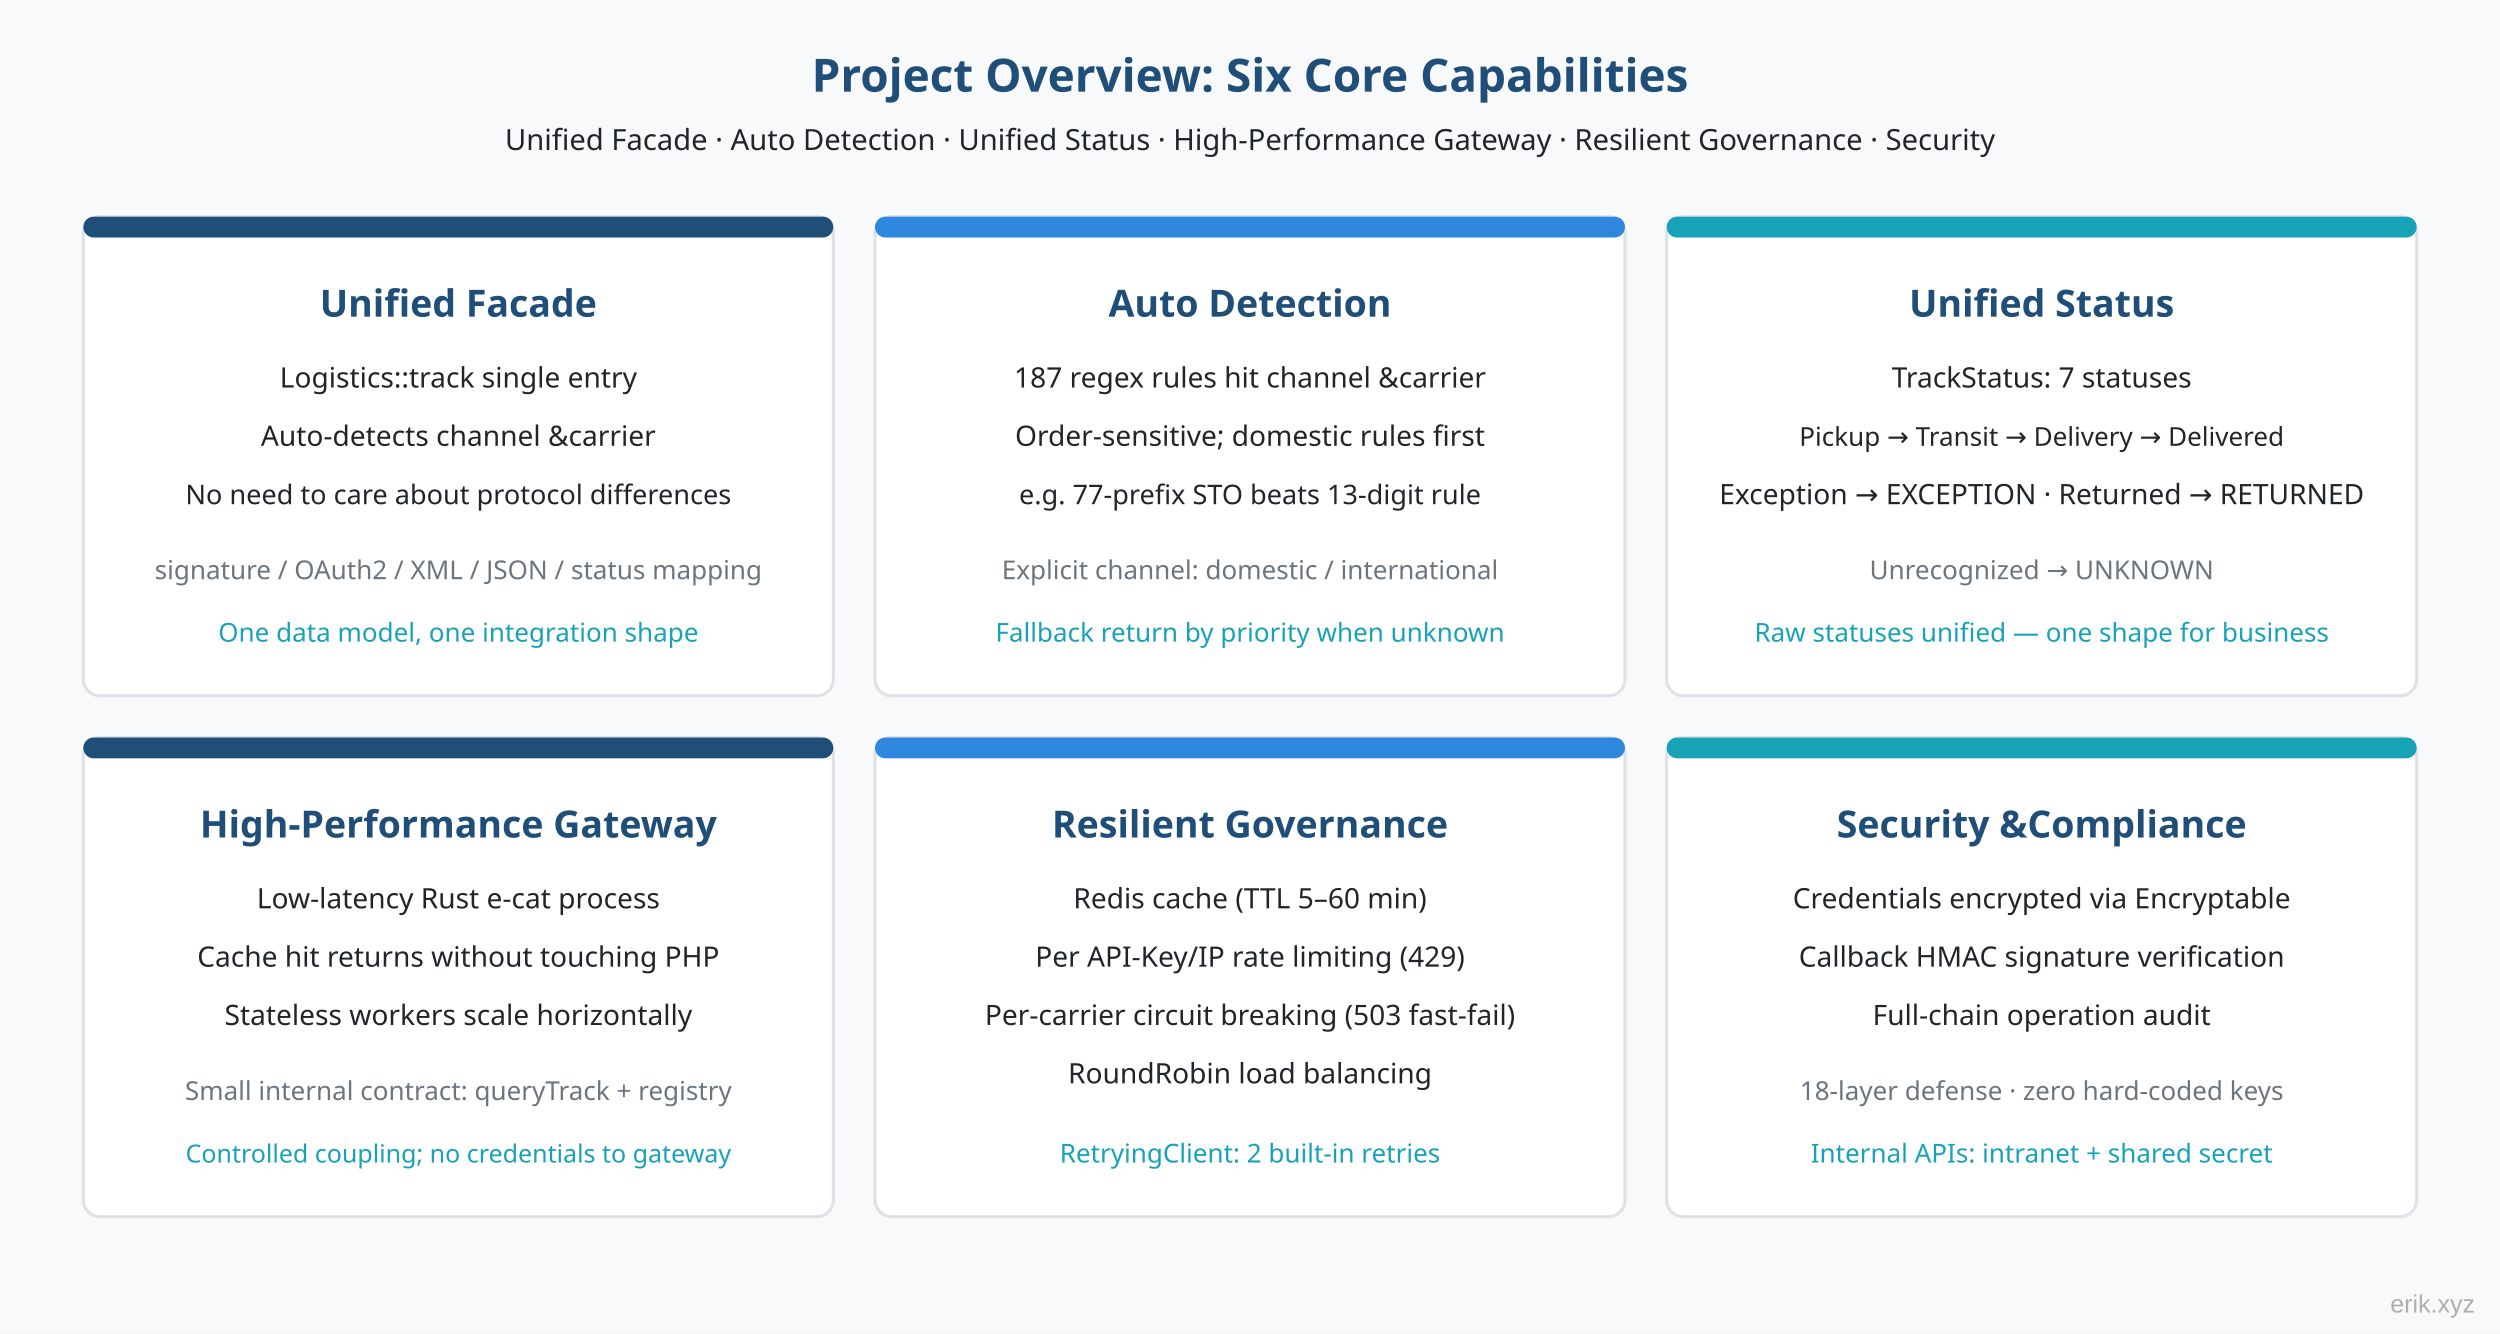
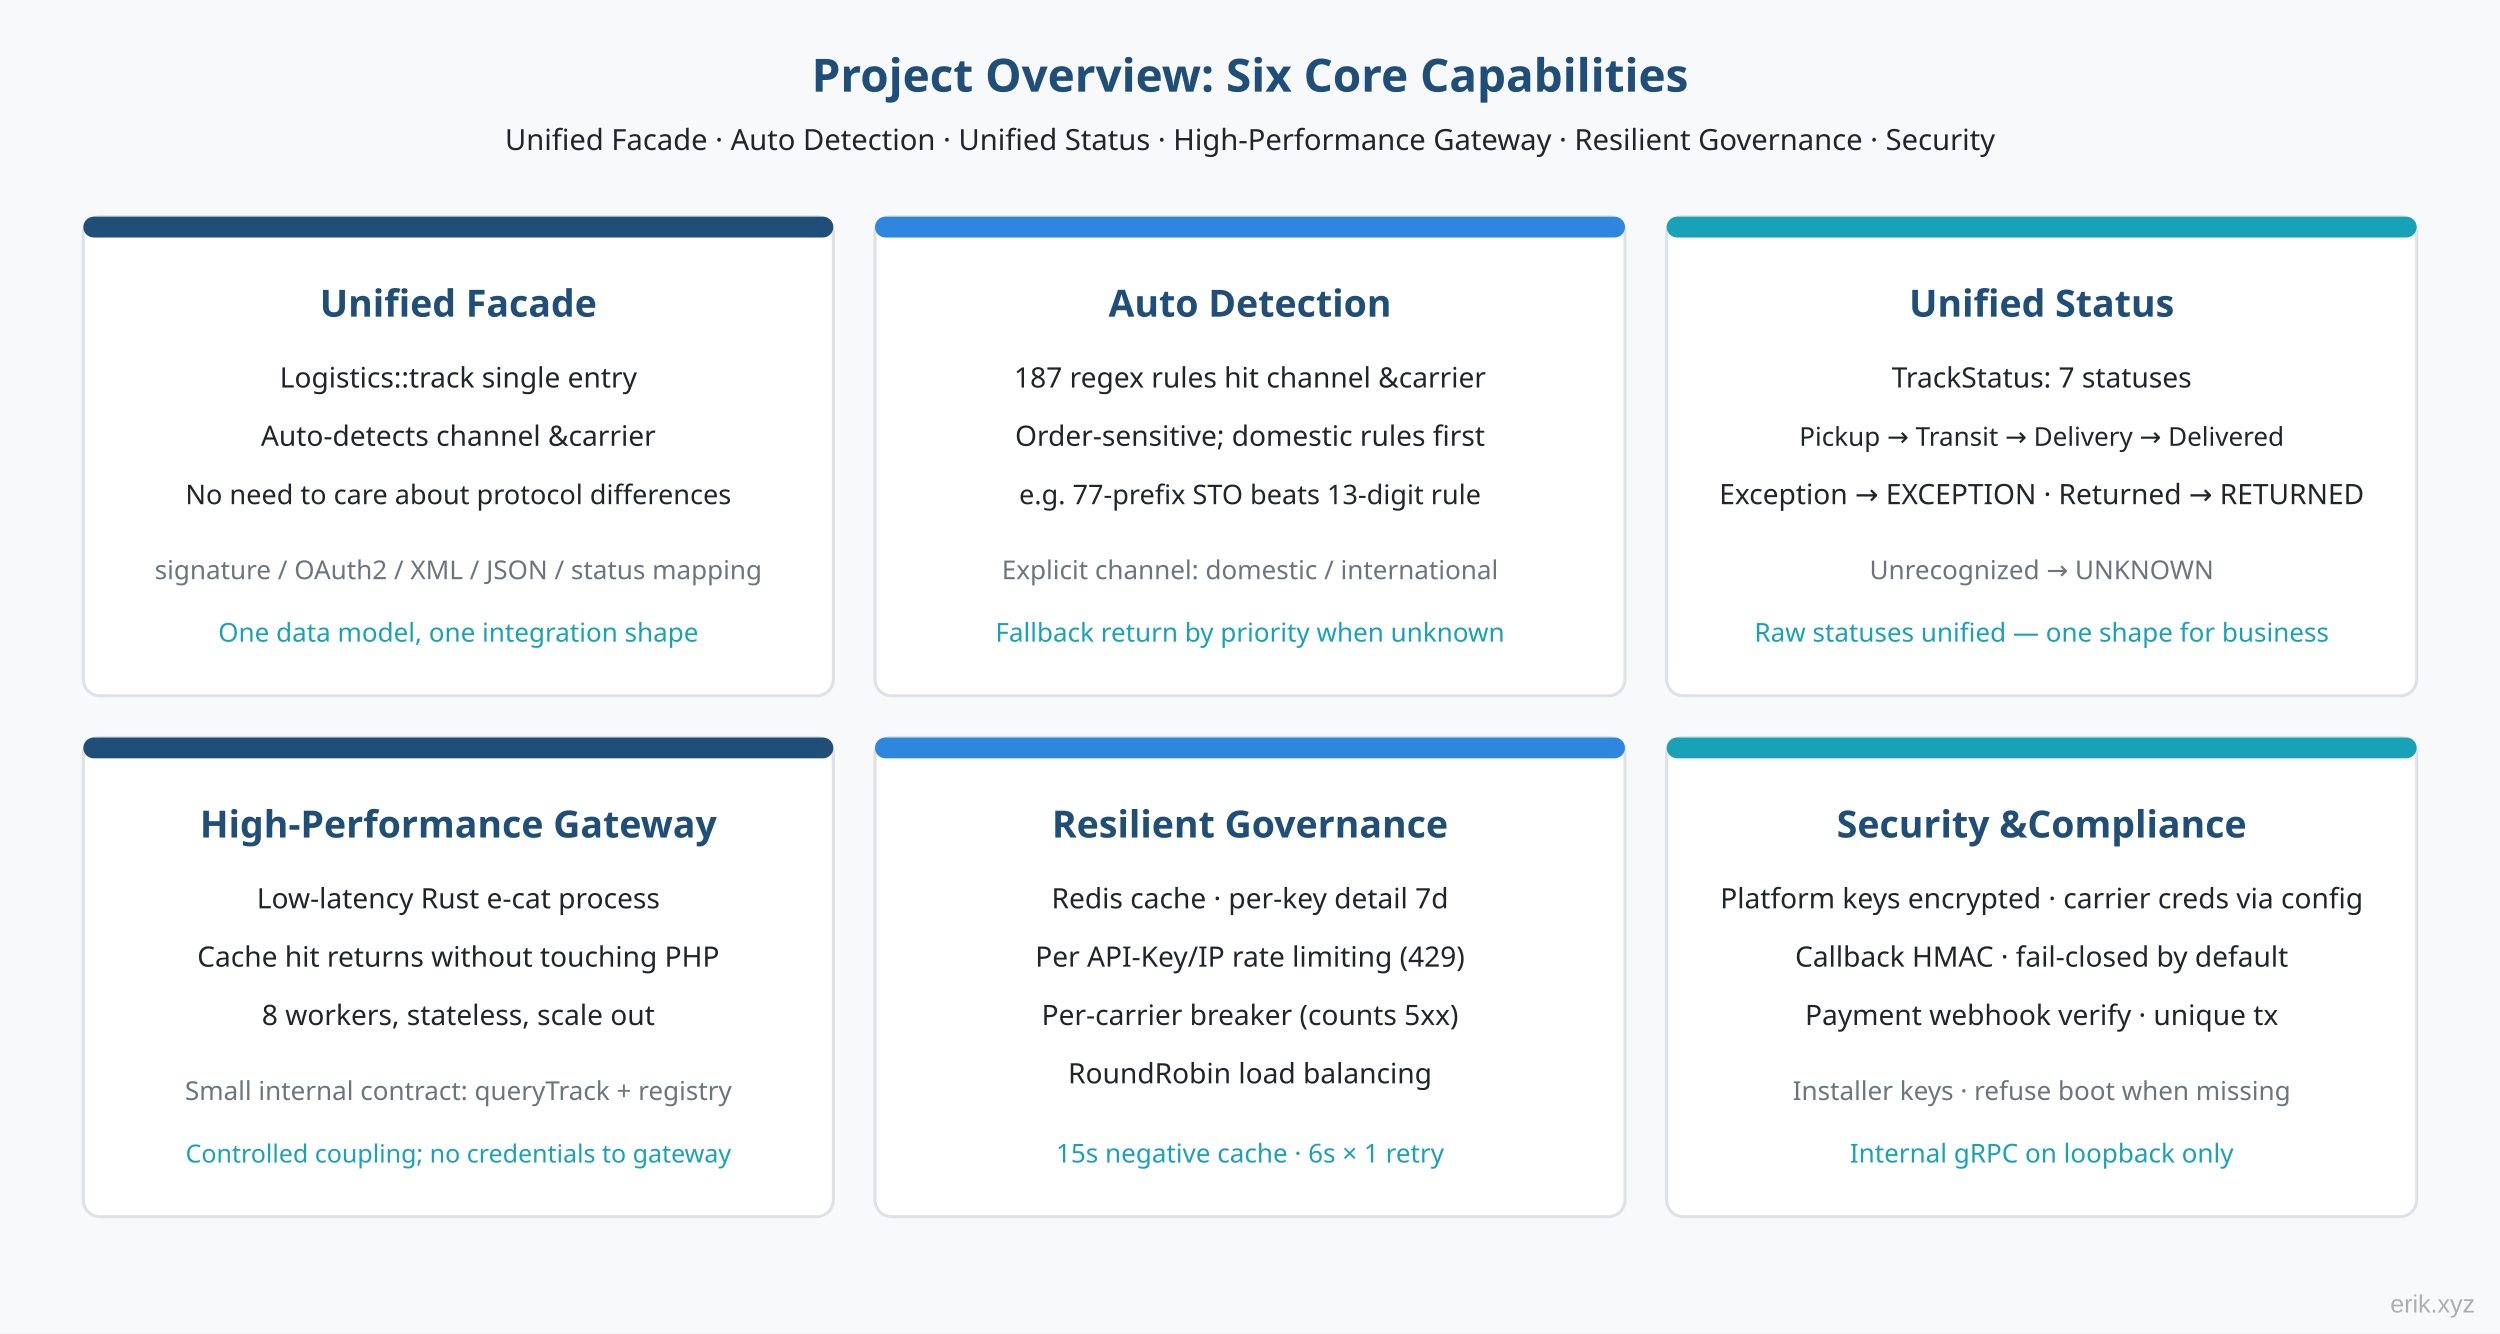
<svg xmlns="http://www.w3.org/2000/svg" viewBox="0 0 1200 640" font-family="'PingFang SC','Noto Sans SC','Microsoft YaHei',sans-serif">
  <defs>
    <marker id="arrow" viewBox="0 0 10 10" refX="9" refY="5" markerWidth="8" markerHeight="8" orient="auto-start-reverse">
      <path d="M0,0 L10,5 L0,10 z" fill="#1F4E79" />
    </marker>
  </defs>
  <rect x="0" y="0" width="1200" height="640" fill="#F8F9FA" />
  <text x="600" y="44" text-anchor="middle" font-size="22" font-weight="bold" fill="#1F4E79">Project Overview: Six Core Capabilities</text>
  <text x="600" y="72" text-anchor="middle" font-size="14" fill="#212529">Unified Facade · Auto Detection · Unified Status · High-Performance Gateway · Resilient Governance · Security</text>
  <g>
    <rect x="40" y="104" width="360" height="230" rx="8" fill="#FFFFFF" stroke="#DEE2E6" stroke-width="1.5" />
    <rect x="40" y="104" width="360" height="10" rx="5" fill="#1F4E79" />
    <text x="220" y="152" text-anchor="middle" font-size="18" font-weight="bold" fill="#1F4E79">Unified Facade</text>
    <text x="220" y="186" text-anchor="middle" font-size="13.5" fill="#212529">Logistics::track single entry</text>
    <text x="220" y="214" text-anchor="middle" font-size="13.5" fill="#212529">Auto-detects channel &amp;carrier</text>
    <text x="220" y="242" text-anchor="middle" font-size="13" fill="#212529">No need to care about protocol differences</text>
    <text x="220" y="278" text-anchor="middle" font-size="12.5" fill="#6C757D">signature / OAuth2 / XML / JSON / status mapping</text>
    <text x="220" y="308" text-anchor="middle" font-size="12.5" fill="#17A2B8">One data model, one integration shape</text>
    <rect x="420" y="104" width="360" height="230" rx="8" fill="#FFFFFF" stroke="#DEE2E6" stroke-width="1.5" />
    <rect x="420" y="104" width="360" height="10" rx="5" fill="#2E86DE" />
    <text x="600" y="152" text-anchor="middle" font-size="18" font-weight="bold" fill="#1F4E79">Auto Detection</text>
    <text x="600" y="186" text-anchor="middle" font-size="13.5" fill="#212529">187 regex rules hit channel &amp;carrier</text>
    <text x="600" y="214" text-anchor="middle" font-size="13.5" fill="#212529">Order-sensitive; domestic rules first</text>
    <text x="600" y="242" text-anchor="middle" font-size="13" fill="#212529">e.g. 77-prefix STO beats 13-digit rule</text>
    <text x="600" y="278" text-anchor="middle" font-size="12.5" fill="#6C757D">Explicit channel: domestic / international</text>
    <text x="600" y="308" text-anchor="middle" font-size="12.5" fill="#17A2B8">Fallback return by priority when unknown</text>
    <rect x="800" y="104" width="360" height="230" rx="8" fill="#FFFFFF" stroke="#DEE2E6" stroke-width="1.5" />
    <rect x="800" y="104" width="360" height="10" rx="5" fill="#17A2B8" />
    <text x="980" y="152" text-anchor="middle" font-size="18" font-weight="bold" fill="#1F4E79">Unified Status</text>
    <text x="980" y="186" text-anchor="middle" font-size="13.5" fill="#212529">TrackStatus: 7 statuses</text>
    <text x="980" y="214" text-anchor="middle" font-size="12.5" fill="#212529">Pickup → Transit → Delivery → Delivered</text>
    <text x="980" y="242" text-anchor="middle" font-size="13.5" fill="#212529">Exception → EXCEPTION · Returned → RETURNED</text>
    <text x="980" y="278" text-anchor="middle" font-size="12.5" fill="#6C757D">Unrecognized → UNKNOWN</text>
    <text x="980" y="308" text-anchor="middle" font-size="12.5" fill="#17A2B8">Raw statuses unified — one shape for business</text>
  </g>
  <g>
    <rect x="40" y="354" width="360" height="230" rx="8" fill="#FFFFFF" stroke="#DEE2E6" stroke-width="1.5" />
    <rect x="40" y="354" width="360" height="10" rx="5" fill="#1F4E79" />
    <text x="220" y="402" text-anchor="middle" font-size="18" font-weight="bold" fill="#1F4E79">High-Performance Gateway</text>
    <text x="220" y="436" text-anchor="middle" font-size="13.5" fill="#212529">Low-latency Rust e-cat process</text>
    <text x="220" y="464" text-anchor="middle" font-size="13.5" fill="#212529">Cache hit returns without touching PHP</text>
-     <text x="220" y="492" text-anchor="middle" font-size="13.5" fill="#212529">Stateless workers scale horizontally</text>
+     <text x="220" y="492" text-anchor="middle" font-size="13.5" fill="#212529">8 workers, stateless, scale out</text>
    <text x="220" y="528" text-anchor="middle" font-size="12.5" fill="#6C757D">Small internal contract: queryTrack + registry</text>
    <text x="220" y="558" text-anchor="middle" font-size="12" fill="#17A2B8">Controlled coupling; no credentials to gateway</text>
    <rect x="420" y="354" width="360" height="230" rx="8" fill="#FFFFFF" stroke="#DEE2E6" stroke-width="1.5" />
    <rect x="420" y="354" width="360" height="10" rx="5" fill="#2E86DE" />
    <text x="600" y="402" text-anchor="middle" font-size="18" font-weight="bold" fill="#1F4E79">Resilient Governance</text>
-     <text x="600" y="436" text-anchor="middle" font-size="13.5" fill="#212529">Redis cache (TTL 5–60 min)</text>
+     <text x="600" y="436" text-anchor="middle" font-size="13.5" fill="#212529">Redis cache · per-key detail 7d</text>
    <text x="600" y="464" text-anchor="middle" font-size="13.5" fill="#212529">Per API-Key/IP rate limiting (429)</text>
-     <text x="600" y="492" text-anchor="middle" font-size="13.5" fill="#212529">Per-carrier circuit breaking (503 fast-fail)</text>
+     <text x="600" y="492" text-anchor="middle" font-size="13.5" fill="#212529">Per-carrier breaker (counts 5xx)</text>
    <text x="600" y="520" text-anchor="middle" font-size="13.5" fill="#212529">RoundRobin load balancing</text>
-     <text x="600" y="558" text-anchor="middle" font-size="12.5" fill="#17A2B8">RetryingClient: 2 built-in retries</text>
+     <text x="600" y="558" text-anchor="middle" font-size="12.5" fill="#17A2B8">15s negative cache · 6s × 1 retry</text>
    <rect x="800" y="354" width="360" height="230" rx="8" fill="#FFFFFF" stroke="#DEE2E6" stroke-width="1.5" />
    <rect x="800" y="354" width="360" height="10" rx="5" fill="#17A2B8" />
    <text x="980" y="402" text-anchor="middle" font-size="18" font-weight="bold" fill="#1F4E79">Security &amp;Compliance</text>
-     <text x="980" y="436" text-anchor="middle" font-size="13.5" fill="#212529">Credentials encrypted via Encryptable</text>
-     <text x="980" y="464" text-anchor="middle" font-size="13.5" fill="#212529">Callback HMAC signature verification</text>
-     <text x="980" y="492" text-anchor="middle" font-size="13.5" fill="#212529">Full-chain operation audit</text>
-     <text x="980" y="528" text-anchor="middle" font-size="12.5" fill="#6C757D">18-layer defense · zero hard-coded keys</text>
-     <text x="980" y="558" text-anchor="middle" font-size="12.5" fill="#17A2B8">Internal APIs: intranet + shared secret</text>
+     <text x="980" y="436" text-anchor="middle" font-size="13.5" fill="#212529">Platform keys encrypted · carrier creds via config</text>
+     <text x="980" y="464" text-anchor="middle" font-size="13.5" fill="#212529">Callback HMAC · fail-closed by default</text>
+     <text x="980" y="492" text-anchor="middle" font-size="13.5" fill="#212529">Payment webhook verify · unique tx</text>
+     <text x="980" y="528" text-anchor="middle" font-size="12.5" fill="#6C757D">Installer keys · refuse boot when missing</text>
+     <text x="980" y="558" text-anchor="middle" font-size="12.5" fill="#17A2B8">Internal gRPC on loopback only</text>
  </g>
  <text x="1188" y="630" fill="rgba(33,37,41,0.35)" font-size="12" font-family="Arial, sans-serif" text-anchor="end">erik.xyz</text>
</svg>
